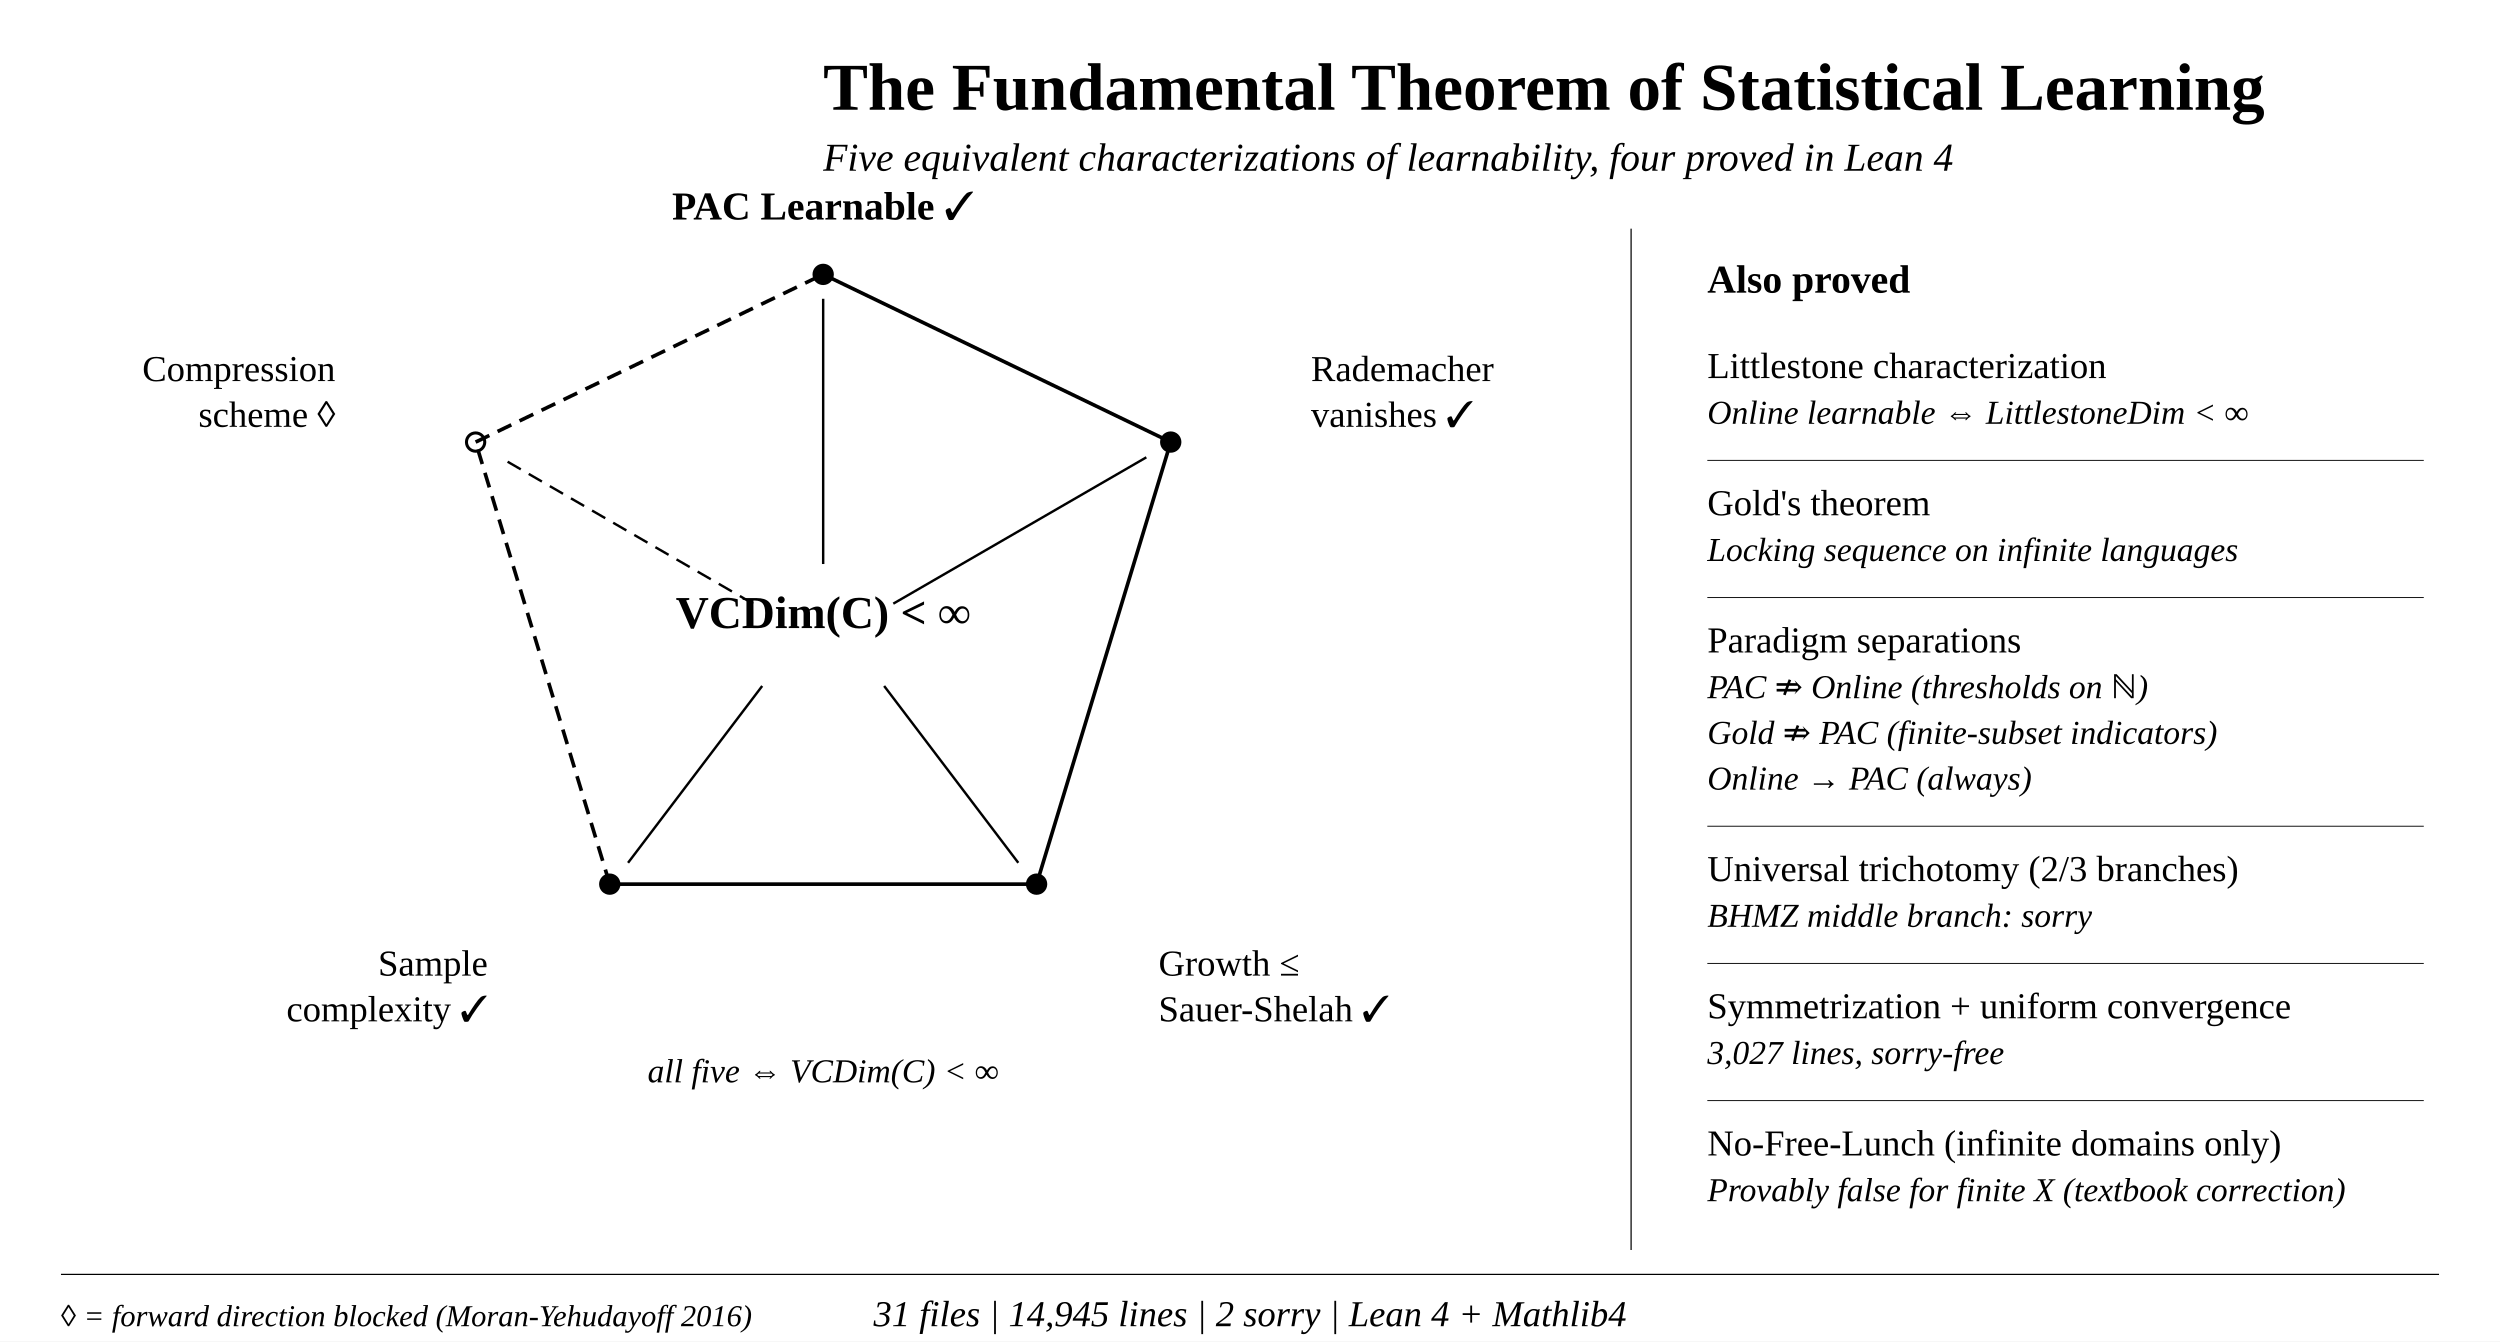
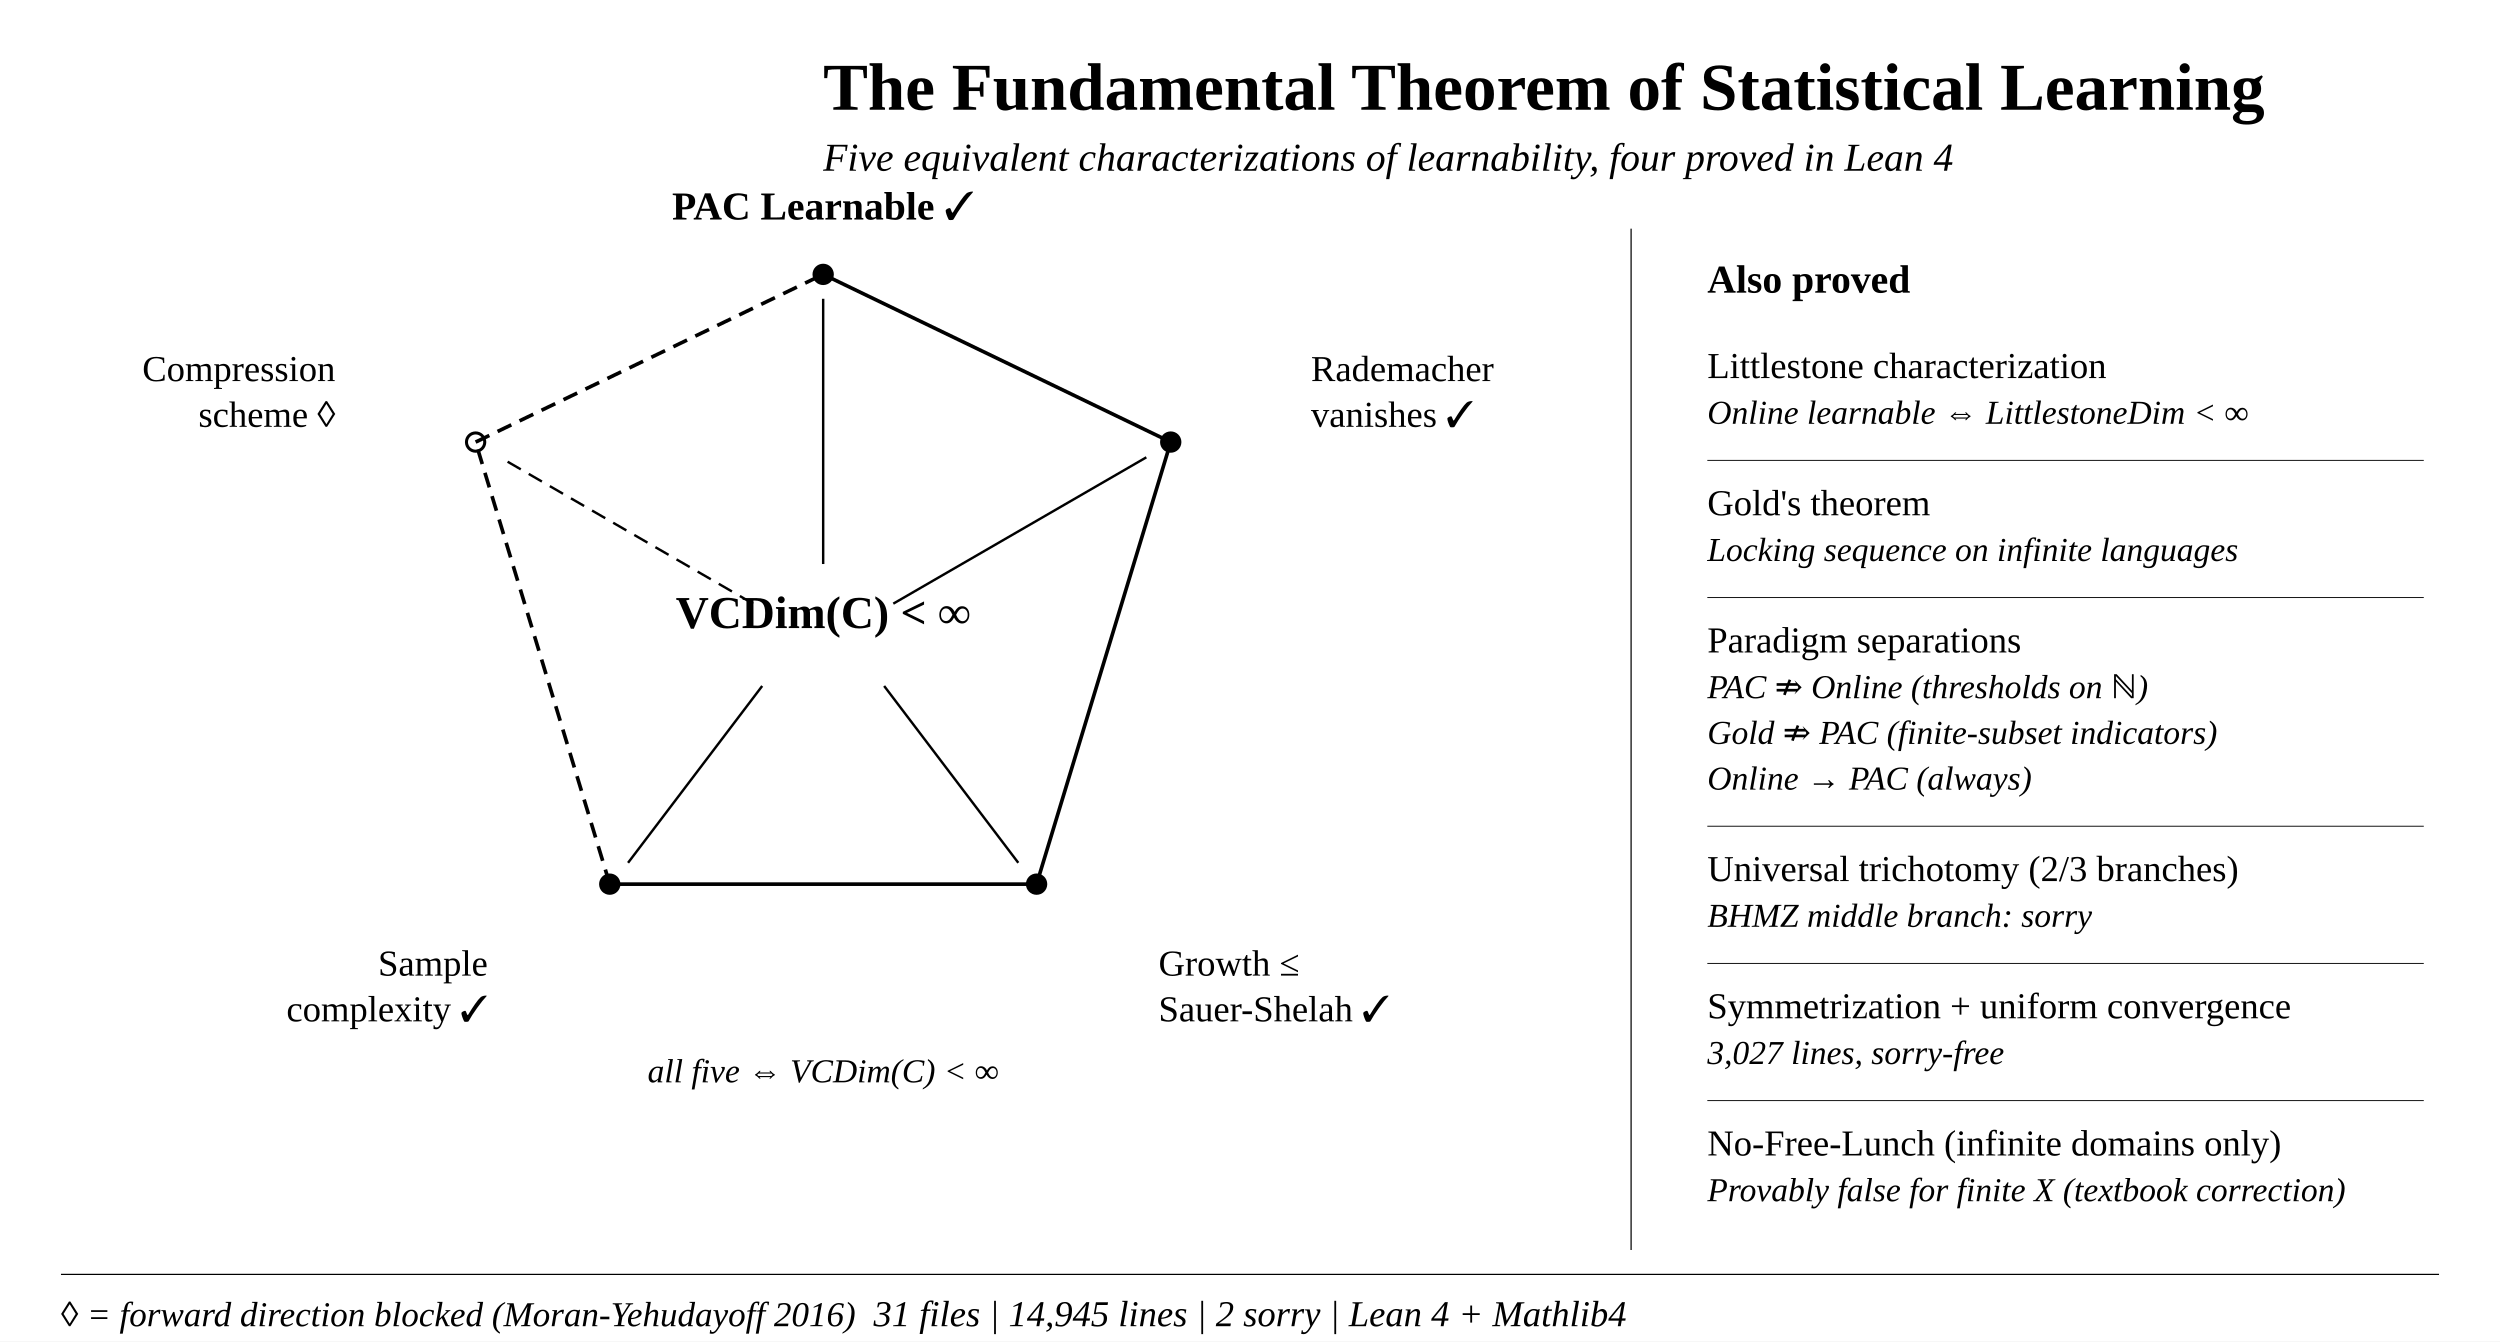
<svg xmlns="http://www.w3.org/2000/svg" viewBox="0 0 820 440" font-family="'Times New Roman',serif">
  <style>
    text{font-family:'Times New Roman',serif}
  </style>
  <rect width="820" height="440" fill="#fff" />
  <text x="270" y="36" font-size="22" font-weight="bold" fill="#000">The Fundamental Theorem of Statistical Learning</text>
  <text x="270" y="56" font-size="13" fill="#000" font-style="italic">Five equivalent characterizations of learnability, four proved in Lean 4</text>
  <line x1="270" y1="90" x2="384" y2="145" stroke="#000" stroke-width="1.2" />
  <line x1="384" y1="145" x2="340" y2="290" stroke="#000" stroke-width="1.2" />
  <line x1="340" y1="290" x2="200" y2="290" stroke="#000" stroke-width="1.2" />
  <line x1="200" y1="290" x2="156" y2="145" stroke="#000" stroke-width="1.2" stroke-dasharray="5 3" />
  <line x1="156" y1="145" x2="270" y2="90" stroke="#000" stroke-width="1.2" stroke-dasharray="5 3" />
  <line x1="270" y1="185" x2="270" y2="98" stroke="#000" stroke-width="0.8" />
  <line x1="293" y1="198" x2="376" y2="150" stroke="#000" stroke-width="0.8" />
  <line x1="290" y1="225" x2="334" y2="283" stroke="#000" stroke-width="0.8" />
  <line x1="250" y1="225" x2="206" y2="283" stroke="#000" stroke-width="0.8" />
  <line x1="247" y1="198" x2="164" y2="150" stroke="#000" stroke-width="0.8" stroke-dasharray="5 3" />
  <text x="270" y="206" font-size="15" font-weight="bold" fill="#000" text-anchor="middle">VCDim(C) &lt; ∞</text>
  <circle cx="270" cy="90" r="3.5" fill="#000" />
  <circle cx="384" cy="145" r="3.5" fill="#000" />
  <circle cx="340" cy="290" r="3.5" fill="#000" />
  <circle cx="200" cy="290" r="3.5" fill="#000" />
  <circle cx="156" cy="145" r="3" fill="none" stroke="#000" stroke-width="1" />
  <text x="270" y="72" font-size="13" font-weight="bold" fill="#000" text-anchor="middle">PAC Learnable  ✓</text>
  <text x="430" y="125" font-size="12" fill="#000" text-anchor="start">Rademacher</text>
  <text x="430" y="140" font-size="12" fill="#000" text-anchor="start">vanishes  ✓</text>
  <text x="380" y="320" font-size="12" fill="#000" text-anchor="start">Growth ≤</text>
  <text x="380" y="335" font-size="12" fill="#000" text-anchor="start">Sauer-Shelah  ✓</text>
  <text x="160" y="320" font-size="12" fill="#000" text-anchor="end">Sample</text>
  <text x="160" y="335" font-size="12" fill="#000" text-anchor="end">complexity  ✓</text>
  <text x="110" y="125" font-size="12" fill="#000" text-anchor="end">Compression</text>
  <text x="110" y="140" font-size="12" fill="#000" text-anchor="end">scheme  ◊</text>
  <text x="270" y="355" font-size="11" fill="#000" text-anchor="middle" font-style="italic">all five ⇔ VCDim(C) &lt; ∞</text>
  <line x1="535" y1="75" x2="535" y2="410" stroke="#000" stroke-width="0.4" />
  <text x="560" y="96" font-size="13" font-weight="bold" fill="#000">Also proved</text>
  <text x="560" y="124" font-size="12" fill="#000">Littlestone characterization</text>
  <text x="560" y="139" font-size="11" fill="#000" font-style="italic">Online learnable ⇔ LittlestoneDim &lt; ∞</text>
  <line x1="560" y1="151" x2="795" y2="151" stroke="#000" stroke-width="0.3" />
  <text x="560" y="169" font-size="12" fill="#000">Gold's theorem</text>
  <text x="560" y="184" font-size="11" fill="#000" font-style="italic">Locking sequence on infinite languages</text>
  <line x1="560" y1="196" x2="795" y2="196" stroke="#000" stroke-width="0.3" />
  <text x="560" y="214" font-size="12" fill="#000">Paradigm separations</text>
  <text x="560" y="229" font-size="11" fill="#000" font-style="italic">PAC ⇏ Online  (thresholds on ℕ)</text>
  <text x="560" y="244" font-size="11" fill="#000" font-style="italic">Gold ⇏ PAC  (finite-subset indicators)</text>
  <text x="560" y="259" font-size="11" fill="#000" font-style="italic">Online → PAC  (always)</text>
  <line x1="560" y1="271" x2="795" y2="271" stroke="#000" stroke-width="0.3" />
  <text x="560" y="289" font-size="12" fill="#000">Universal trichotomy  (2/3 branches)</text>
  <text x="560" y="304" font-size="11" fill="#000" font-style="italic">BHMZ middle branch: sorry</text>
  <line x1="560" y1="316" x2="795" y2="316" stroke="#000" stroke-width="0.3" />
  <text x="560" y="334" font-size="12" fill="#000">Symmetrization + uniform convergence</text>
  <text x="560" y="349" font-size="11" fill="#000" font-style="italic">3,027 lines, sorry-free</text>
  <line x1="560" y1="361" x2="795" y2="361" stroke="#000" stroke-width="0.3" />
  <text x="560" y="379" font-size="12" fill="#000">No-Free-Lunch  (infinite domains only)</text>
  <text x="560" y="394" font-size="11" fill="#000" font-style="italic">Provably false for finite X  (textbook correction)</text>
  <line x1="20" y1="418" x2="800" y2="418" stroke="#000" stroke-width="0.4" />
  <text x="410" y="435" font-size="12" fill="#000" font-style="italic" text-anchor="middle">31 files  |  14,945 lines  |  2 sorry  |  Lean 4 + Mathlib4</text>
-   <text x="20" y="435" font-size="10" fill="#000" font-style="italic">◊ = forward direction blocked (Moran-Yehudayoff 2016)</text>
+   <text x="20" y="435" font-size="11.5" fill="#000" font-style="italic">◊ = forward direction blocked (Moran-Yehudayoff 2016)</text>
</svg>
